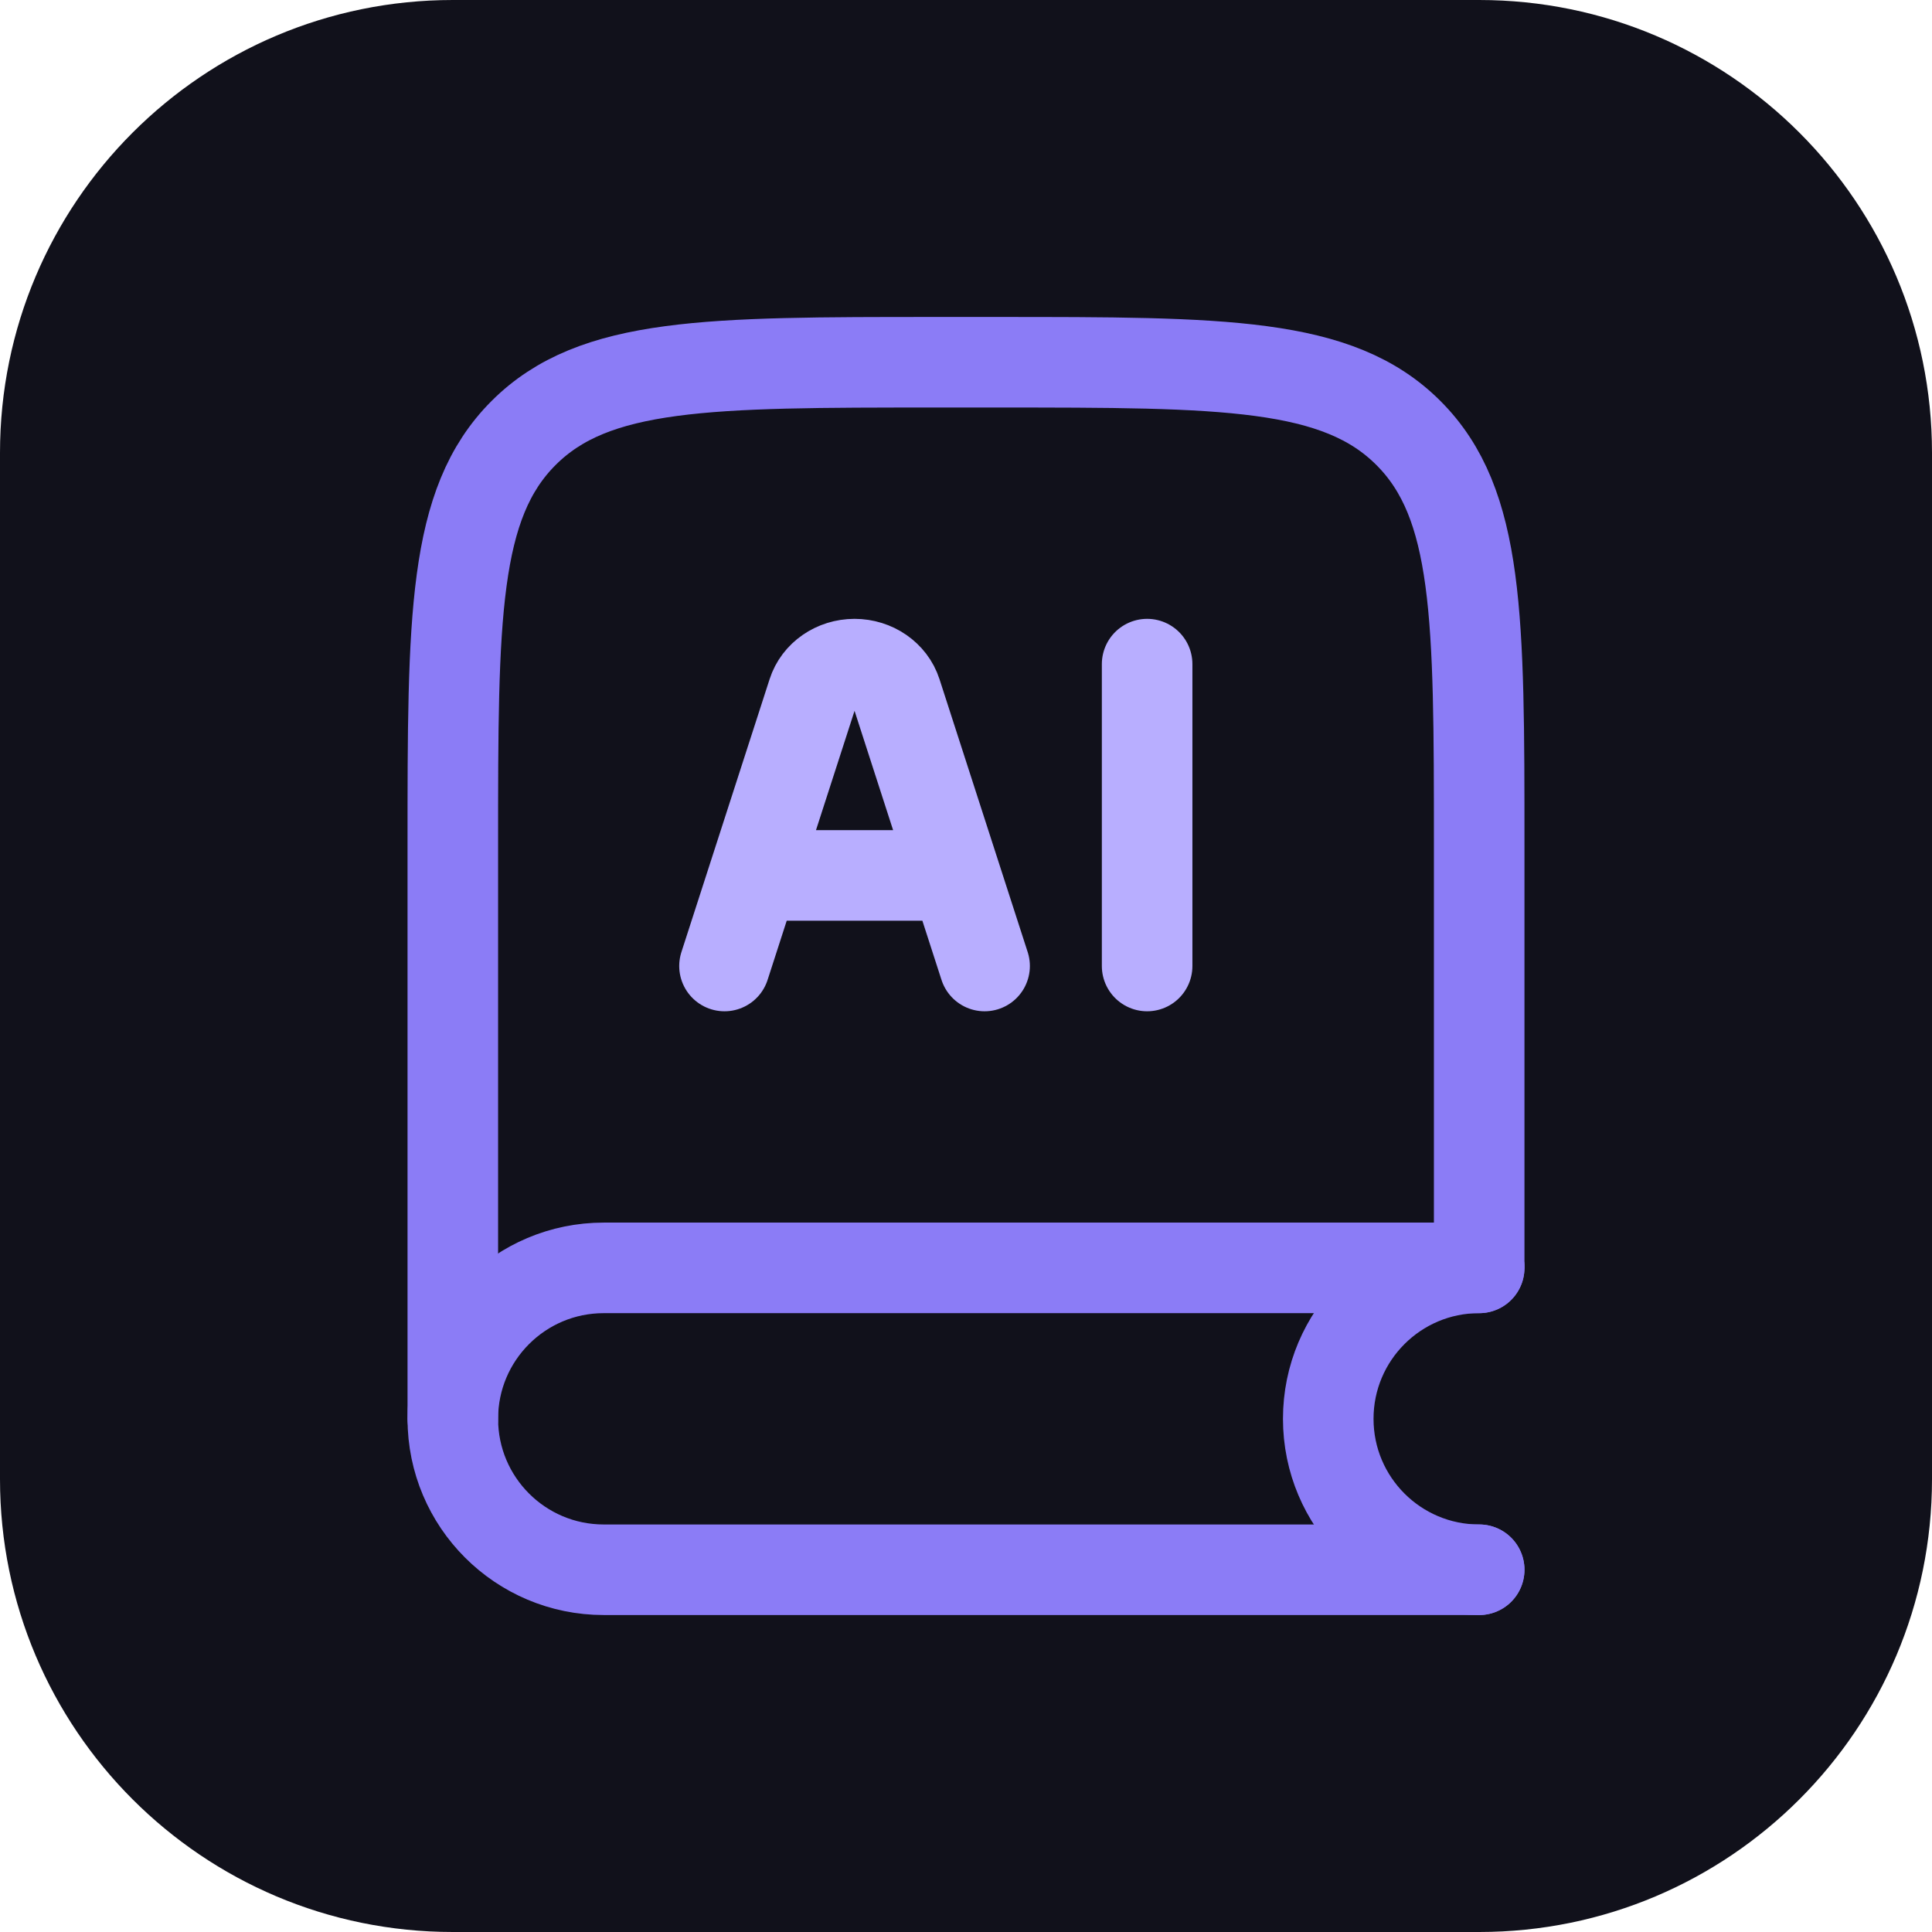
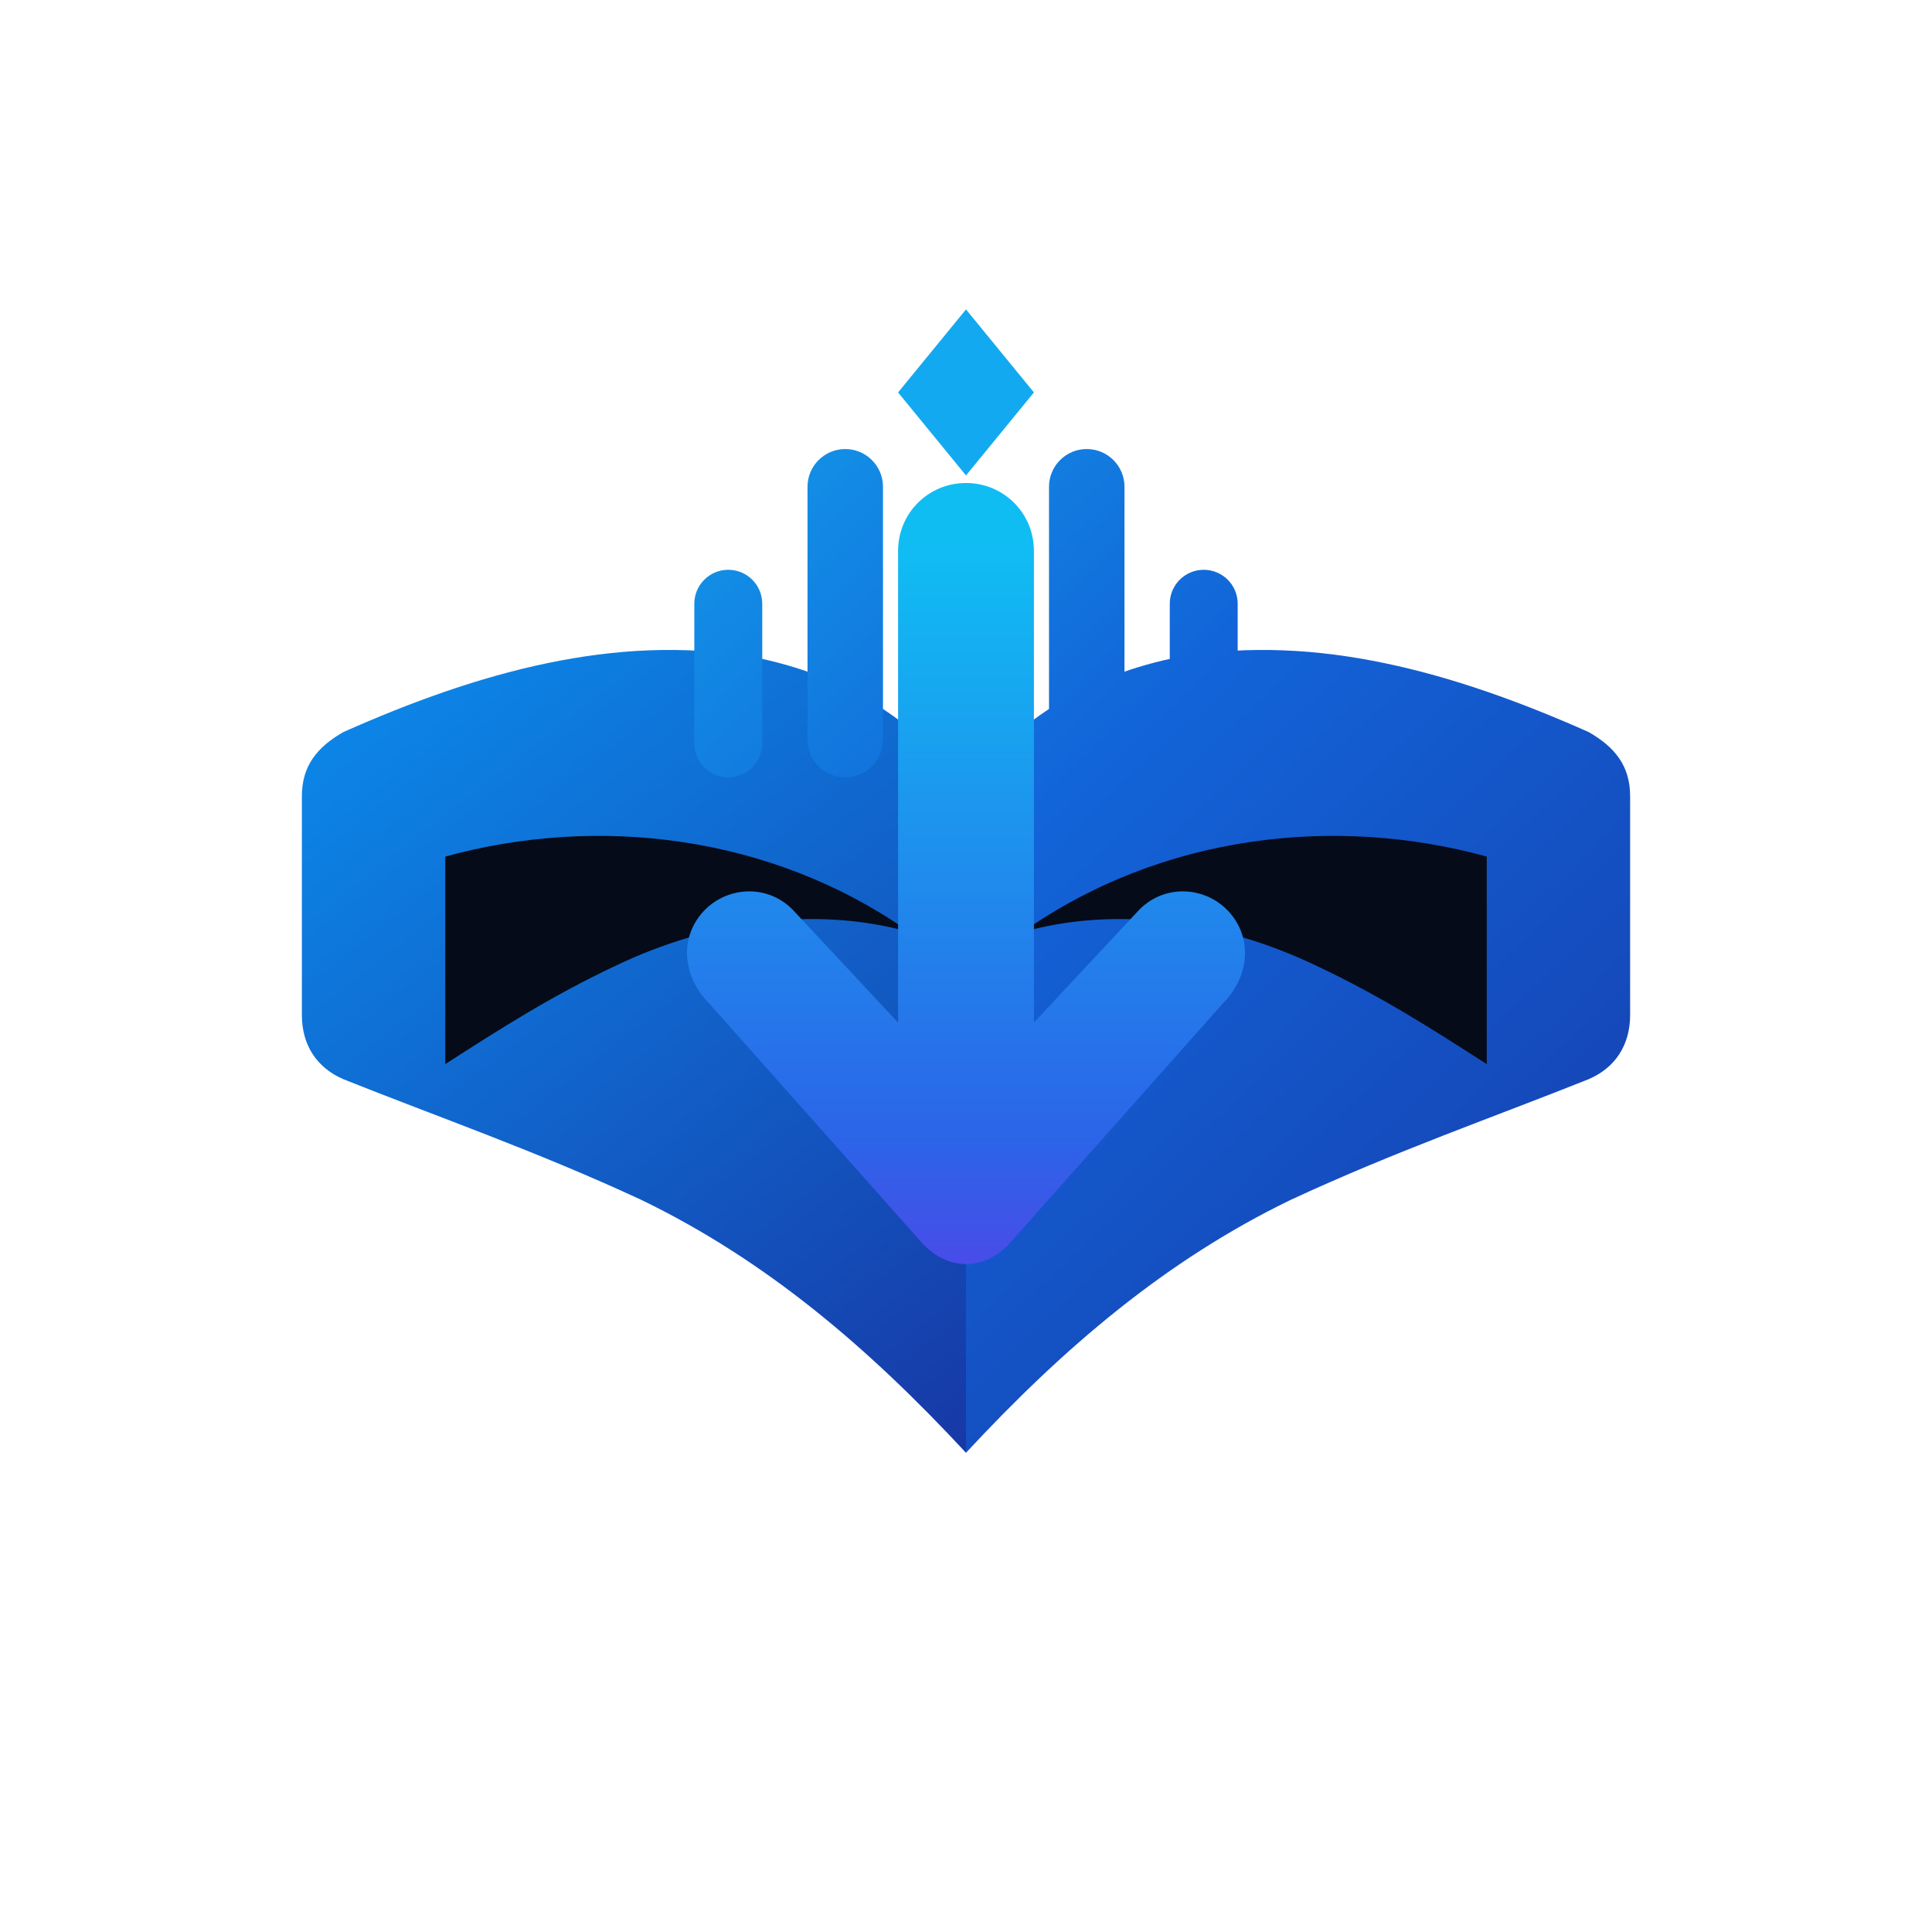
- <svg xmlns="http://www.w3.org/2000/svg" viewBox="0 0 128 128" fill="none">
-   <rect width="128" height="128" rx="30" fill="#11111B" />
-   <g transform="translate(16 16) scale(4)" stroke-linejoin="round">
-     <g color="#8B7CF6">
-       <path d="M20.5 16.929V10C20.5 6.229 20.5 4.343 19.328 3.172C18.157 2 16.271 2 12.5 2H11.5C7.729 2 5.843 2 4.672 3.172C3.5 4.343 3.5 6.229 3.5 10V19.5" stroke="currentColor" stroke-linecap="round" stroke-width="1.5" />
-       <path d="M20.5 17H6C4.619 17 3.5 18.119 3.5 19.5C3.5 20.881 4.619 22 6 22H20.5" stroke="currentColor" stroke-linecap="round" stroke-width="1.5" />
-       <path d="M20.5 22C19.119 22 18 20.881 18 19.5C18 18.119 19.119 17 20.5 17" stroke="currentColor" stroke-linecap="round" stroke-width="1.5" />
-     </g>
-     <g color="#B8AEFF">
-       <path d="M12.308 12L10.847 7.479C10.755 7.195 10.473 7 10.154 7C9.834 7 9.552 7.195 9.461 7.479L8 12M15 7V12M8.538 10.5H11.769" stroke="currentColor" stroke-linecap="round" stroke-linejoin="round" stroke-width="1.5" />
-     </g>
-   </g>
+ <svg xmlns="http://www.w3.org/2000/svg" viewBox="0 0 512 512" width="512" height="512" fill="none">
+   <defs>
+     <linearGradient id="blue" x1="92" y1="86" x2="410" y2="420" gradientUnits="userSpaceOnUse">
+       <stop offset="0" stop-color="#13B9F4" />
+       <stop offset="0.48" stop-color="#1264D8" />
+       <stop offset="1" stop-color="#1738A8" />
+     </linearGradient>
+     <linearGradient id="violet" x1="256" y1="145" x2="256" y2="385" gradientUnits="userSpaceOnUse">
+       <stop offset="0" stop-color="#10BDF3" />
+       <stop offset="0.65" stop-color="#2B65E8" />
+       <stop offset="1" stop-color="#7427E8" />
+     </linearGradient>
+     <linearGradient id="wing" x1="96" y1="185" x2="256" y2="390" gradientUnits="userSpaceOnUse">
+       <stop offset="0" stop-color="#0C86E8" />
+       <stop offset="1" stop-color="#1737A5" />
+     </linearGradient>
+   </defs>
+   <path d="M91 194            C127 178 163 168 199 174            C225 179 241 191 256 207            L256 385            C230 357 203 334 170 318            C142 305 116 296 91 286            C84 283 80 277 80 269            L80 211            C80 203 84 198 91 194Z" fill="url(#wing)" />
+   <path d="M421 194            C385 178 349 168 313 174            C287 179 271 191 256 207            L256 385            C282 357 309 334 342 318            C370 305 396 296 421 286            C428 283 432 277 432 269            L432 211            C432 203 428 198 421 194Z" fill="url(#blue)" />
+   <path d="M118 227 C158 216 204 221 241 247 C216 240 188 244 163 256 C146 264 132 273 118 282Z" fill="#050B19" />
+   <path d="M394 227 C354 216 308 221 271 247 C296 240 324 244 349 256 C366 264 380 273 394 282Z" fill="#050B19" />
+   <path d="M256 128            C266 128 274 136 274 146            L274 271            L302 241            C309 234 320 235 326 242            C332 249 331 259 324 266            L268 329            C261 337 251 337 244 329            L188 266            C181 259 180 249 186 242            C192 235 203 234 210 241            L238 271            L238 146            C238 136 246 128 256 128Z" fill="url(#violet)" />
+   <rect x="184" y="151" width="18" height="55" rx="9" fill="url(#blue)" />
+   <rect x="214" y="119" width="20" height="87" rx="10" fill="url(#blue)" />
+   <rect x="278" y="119" width="20" height="87" rx="10" fill="url(#blue)" />
+   <rect x="310" y="151" width="18" height="55" rx="9" fill="url(#blue)" />
+   <path d="M256 82 L274 104 L256 126 L238 104 Z" fill="#12A9F0" />
</svg>
